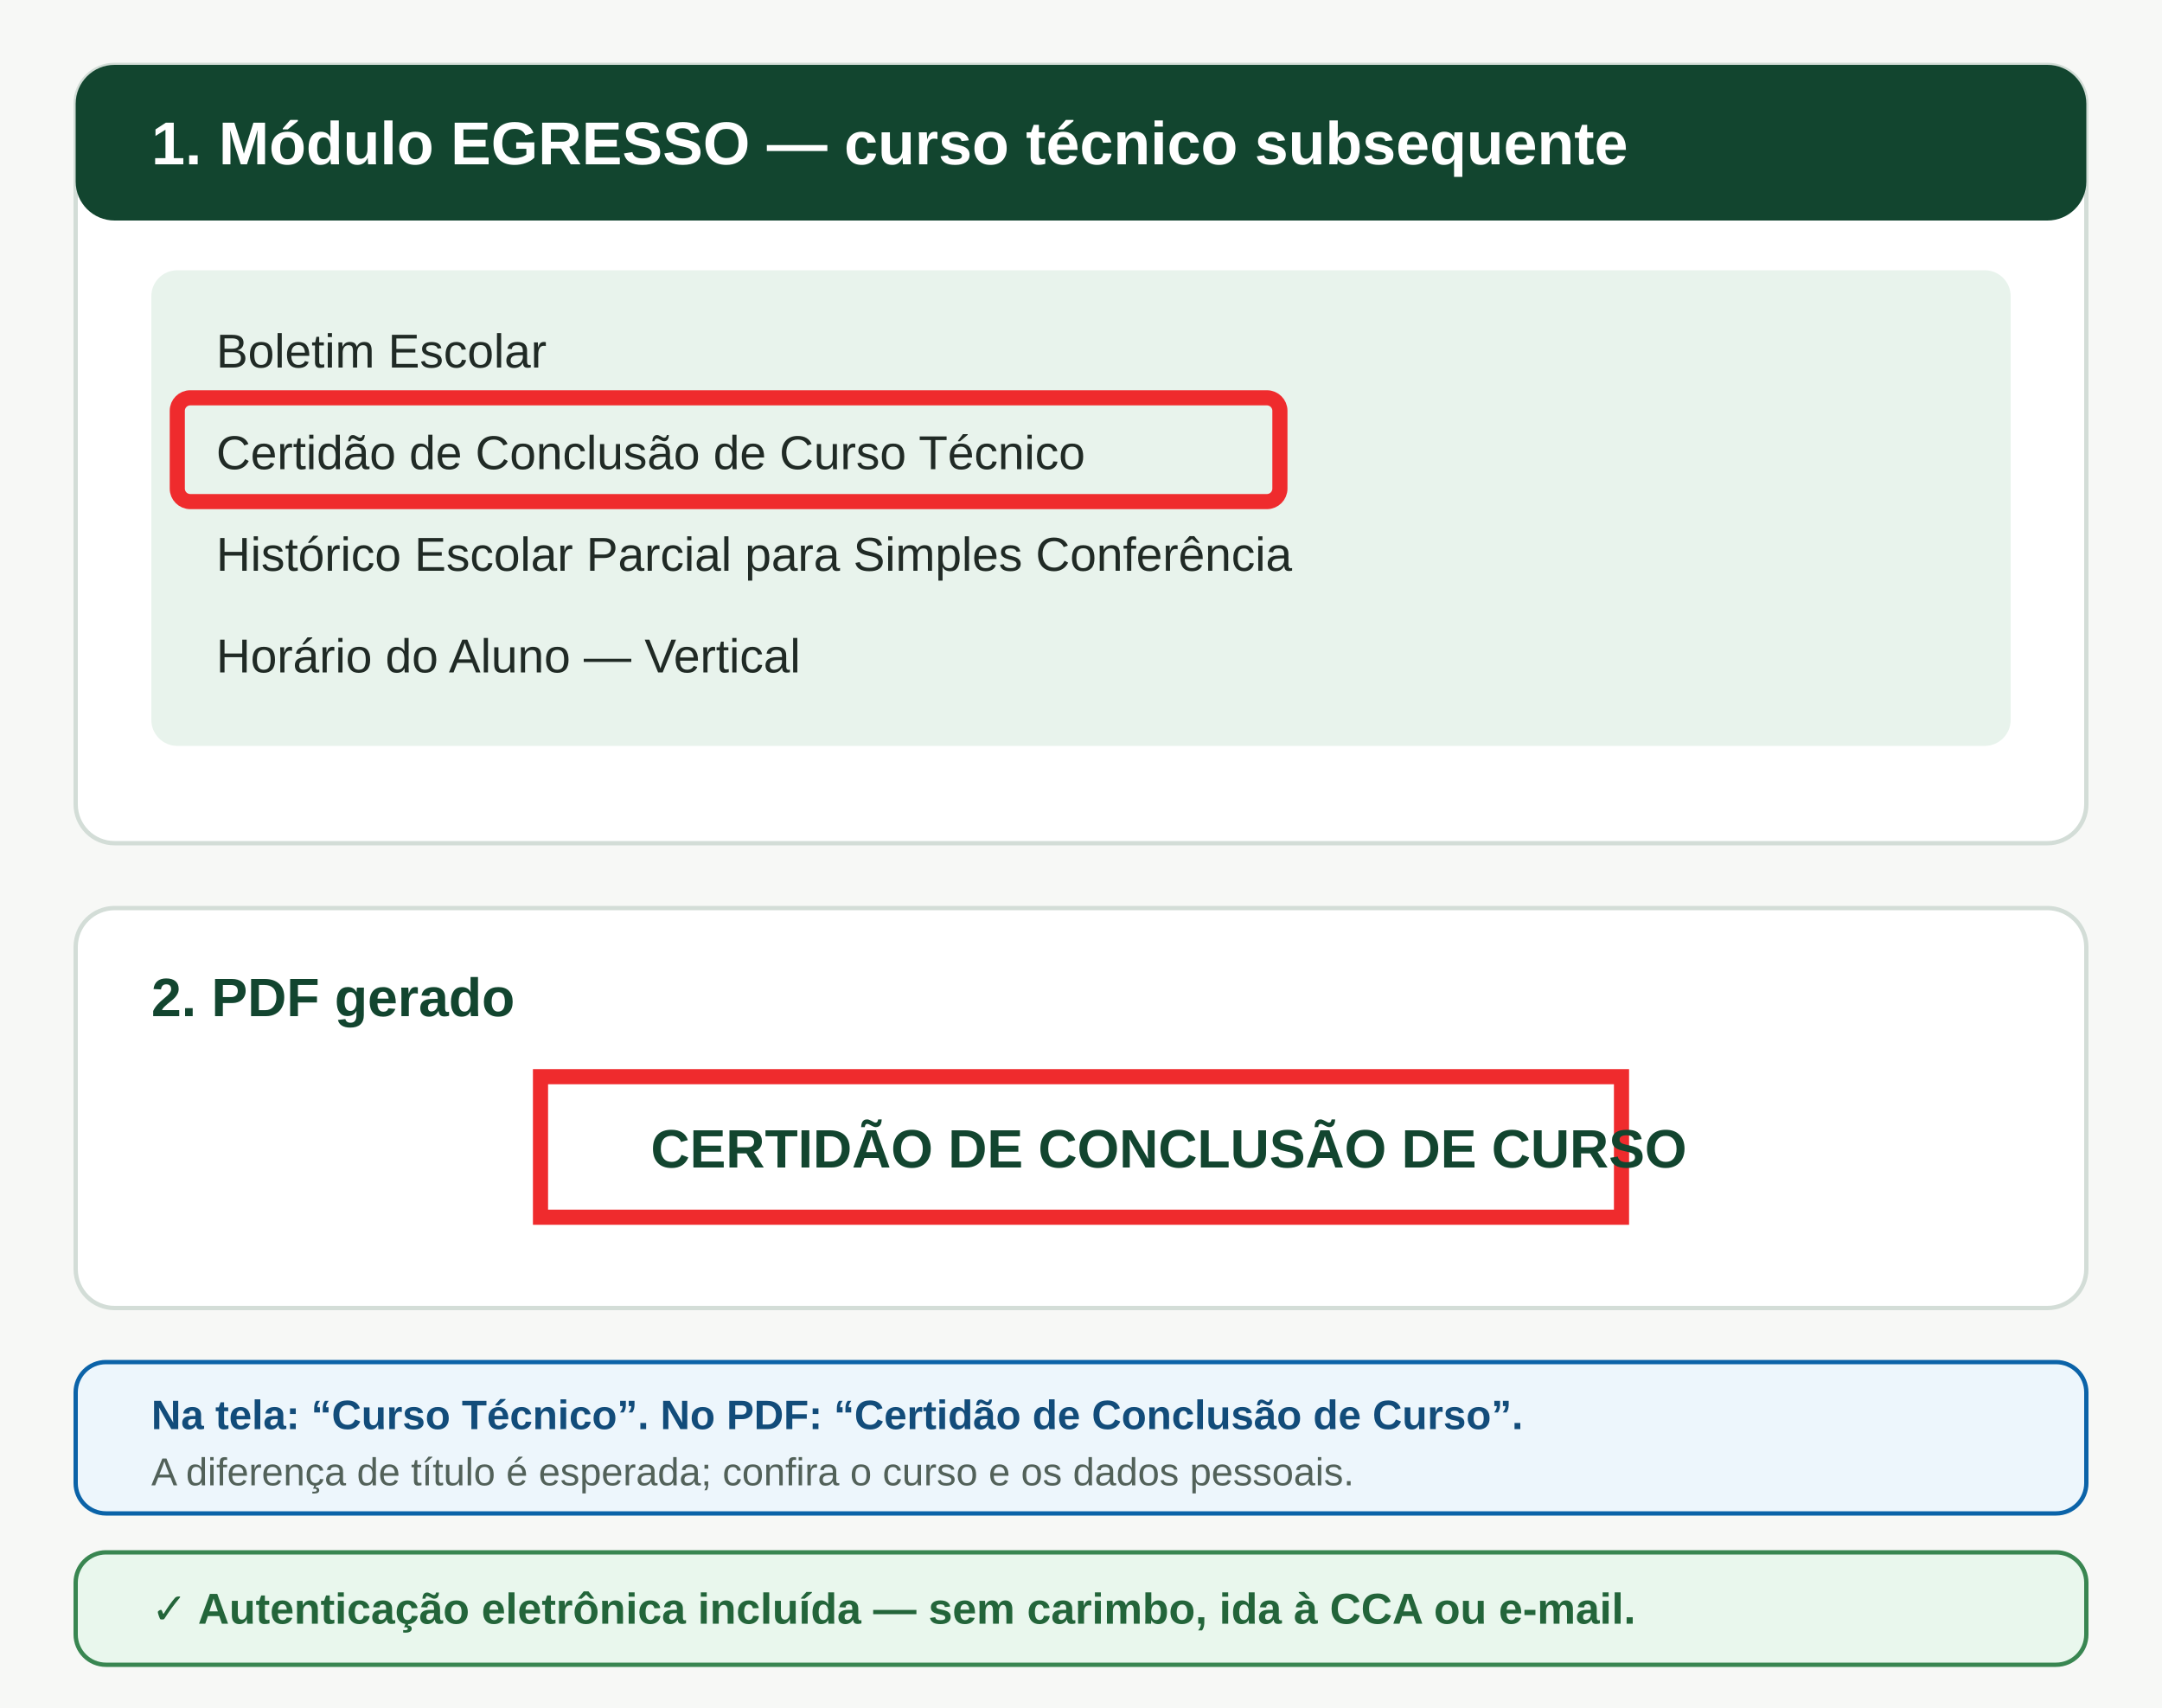
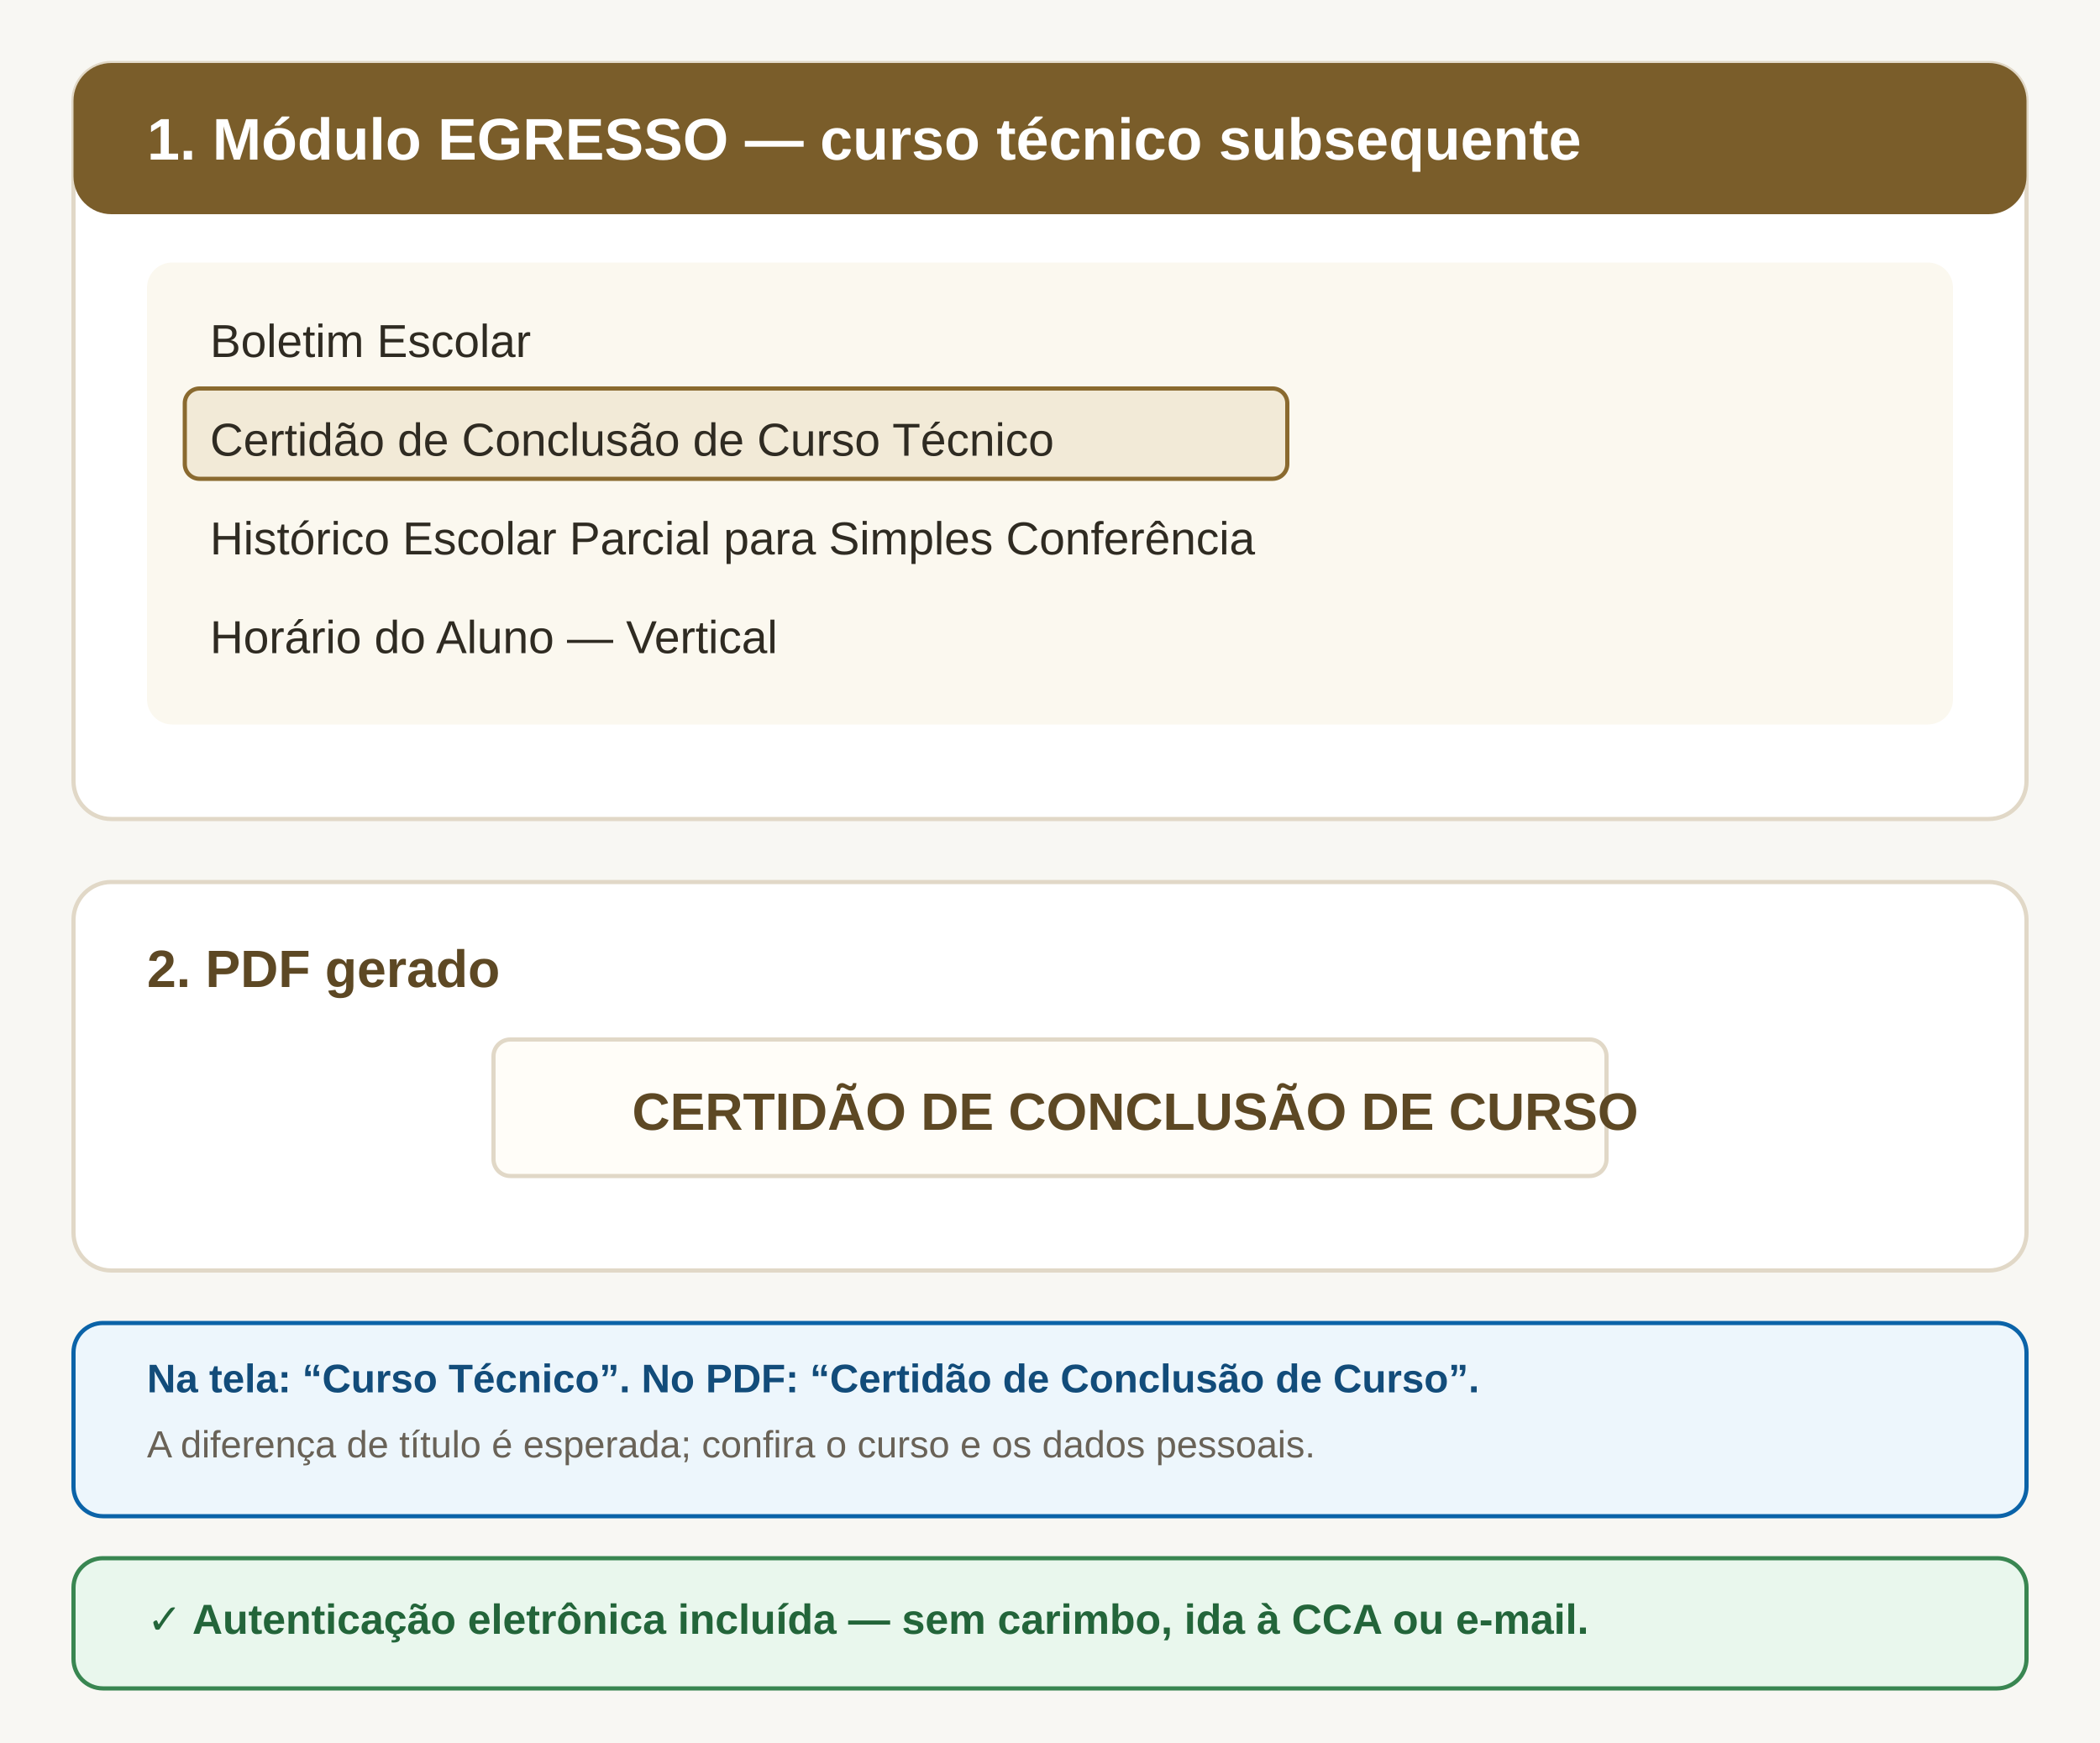
- <svg xmlns="http://www.w3.org/2000/svg" width="1000" height="790" viewBox="0 0 1000 790" role="img" aria-labelledby="t d">
-   <style>.bg{fill:#f7f8f6}.card{fill:#fff;stroke:#d3ddd7;stroke-width:2}.head{fill:#12452f}.soft{fill:#e8f3ec}.red{fill:none;stroke:#ef2b2d;stroke-width:7}.blue{fill:#edf6fc;stroke:#0b63a8;stroke-width:2}.green{fill:#e9f7ed;stroke:#398651;stroke-width:2}.h{font:700 28px Arial,sans-serif;fill:#fff}.t{font:700 25px Arial,sans-serif;fill:#12452f}.b{font:22px Arial,sans-serif;fill:#202a25}.s{font:18px Arial,sans-serif;fill:#526159}.note{font:700 19px Arial,sans-serif;fill:#124c7a}.ok{font:700 20px Arial,sans-serif;fill:#23653a}</style>
-   <rect class="bg" width="1000" height="790" />
+ <svg xmlns="http://www.w3.org/2000/svg" width="1000" height="830" viewBox="0 0 1000 830" role="img" aria-labelledby="t d">
+   <style>
+ .bg{fill:#f8f7f3}.card{fill:#fff;stroke:#e1d8c7;stroke-width:2}.head{fill:#7a5d2a}.soft{fill:#fbf8ef}.selected{fill:#f2ead7;stroke:#8a6a2f;stroke-width:2}.titlebox{fill:#fffdf8;stroke:#e1d8c7;stroke-width:2}.blue{fill:#edf6fc;stroke:#0b63a8;stroke-width:2}.green{fill:#e9f7ed;stroke:#398651;stroke-width:2}.h{font:700 28px Arial,sans-serif;fill:#fff}.t{font:700 25px Arial,sans-serif;fill:#5d4824}.b{font:22px Arial,sans-serif;fill:#2f2b22}.s{font:18px Arial,sans-serif;fill:#696257}.note{font:700 19px Arial,sans-serif;fill:#124c7a}.ok{font:700 20px Arial,sans-serif;fill:#23653a}
+ </style>
+   <rect class="bg" width="1000" height="830" />
  <rect class="card" x="35" y="30" width="930" height="360" rx="18" />
  <rect class="head" x="35" y="30" width="930" height="72" rx="18" />
  <text class="h" x="70" y="76">1. Módulo EGRESSO — curso técnico subsequente</text>
  <rect class="soft" x="70" y="125" width="860" height="220" rx="12" />
  <text class="b" x="100" y="170">Boletim Escolar</text>
+   <rect class="selected" x="88" y="185" width="525" height="43" rx="7" />
  <text class="b" x="100" y="217">Certidão de Conclusão de Curso Técnico</text>
  <text class="b" x="100" y="264">Histórico Escolar Parcial para Simples Conferência</text>
  <text class="b" x="100" y="311">Horário do Aluno — Vertical</text>
-   <rect class="red" x="82" y="184" width="510" height="48" rx="6" />
  <rect class="card" x="35" y="420" width="930" height="185" rx="18" />
  <text class="t" x="70" y="470">2. PDF gerado</text>
-   <rect class="red" x="250" y="498" width="500" height="65" />
-   <text class="t" x="301" y="540">CERTIDÃO DE CONCLUSÃO DE CURSO</text>
-   <rect class="blue" x="35" y="630" width="930" height="70" rx="14" />
-   <text class="note" x="70" y="661">Na tela: “Curso Técnico”. No PDF: “Certidão de Conclusão de Curso”.</text>
-   <text class="s" x="70" y="687">A diferença de título é esperada; confira o curso e os dados pessoais.</text>
-   <rect class="green" x="35" y="718" width="930" height="52" rx="14" />
-   <text class="ok" x="70" y="751">✓ Autenticação eletrônica incluída — sem carimbo, ida à CCA ou e-mail.</text>
+   <rect class="titlebox" x="235" y="495" width="530" height="65" rx="8" />
+   <text class="t" x="301" y="538">CERTIDÃO DE CONCLUSÃO DE CURSO</text>
+   <rect class="blue" x="35" y="630" width="930" height="92" rx="14" />
+   <text class="note" x="70" y="663">Na tela: “Curso Técnico”. No PDF: “Certidão de Conclusão de Curso”.</text>
+   <text class="s" x="70" y="694">A diferença de título é esperada; confira o curso e os dados pessoais.</text>
+   <rect class="green" x="35" y="742" width="930" height="62" rx="14" />
+   <text class="ok" x="70" y="778">✓ Autenticação eletrônica incluída — sem carimbo, ida à CCA ou e-mail.</text>
</svg>
